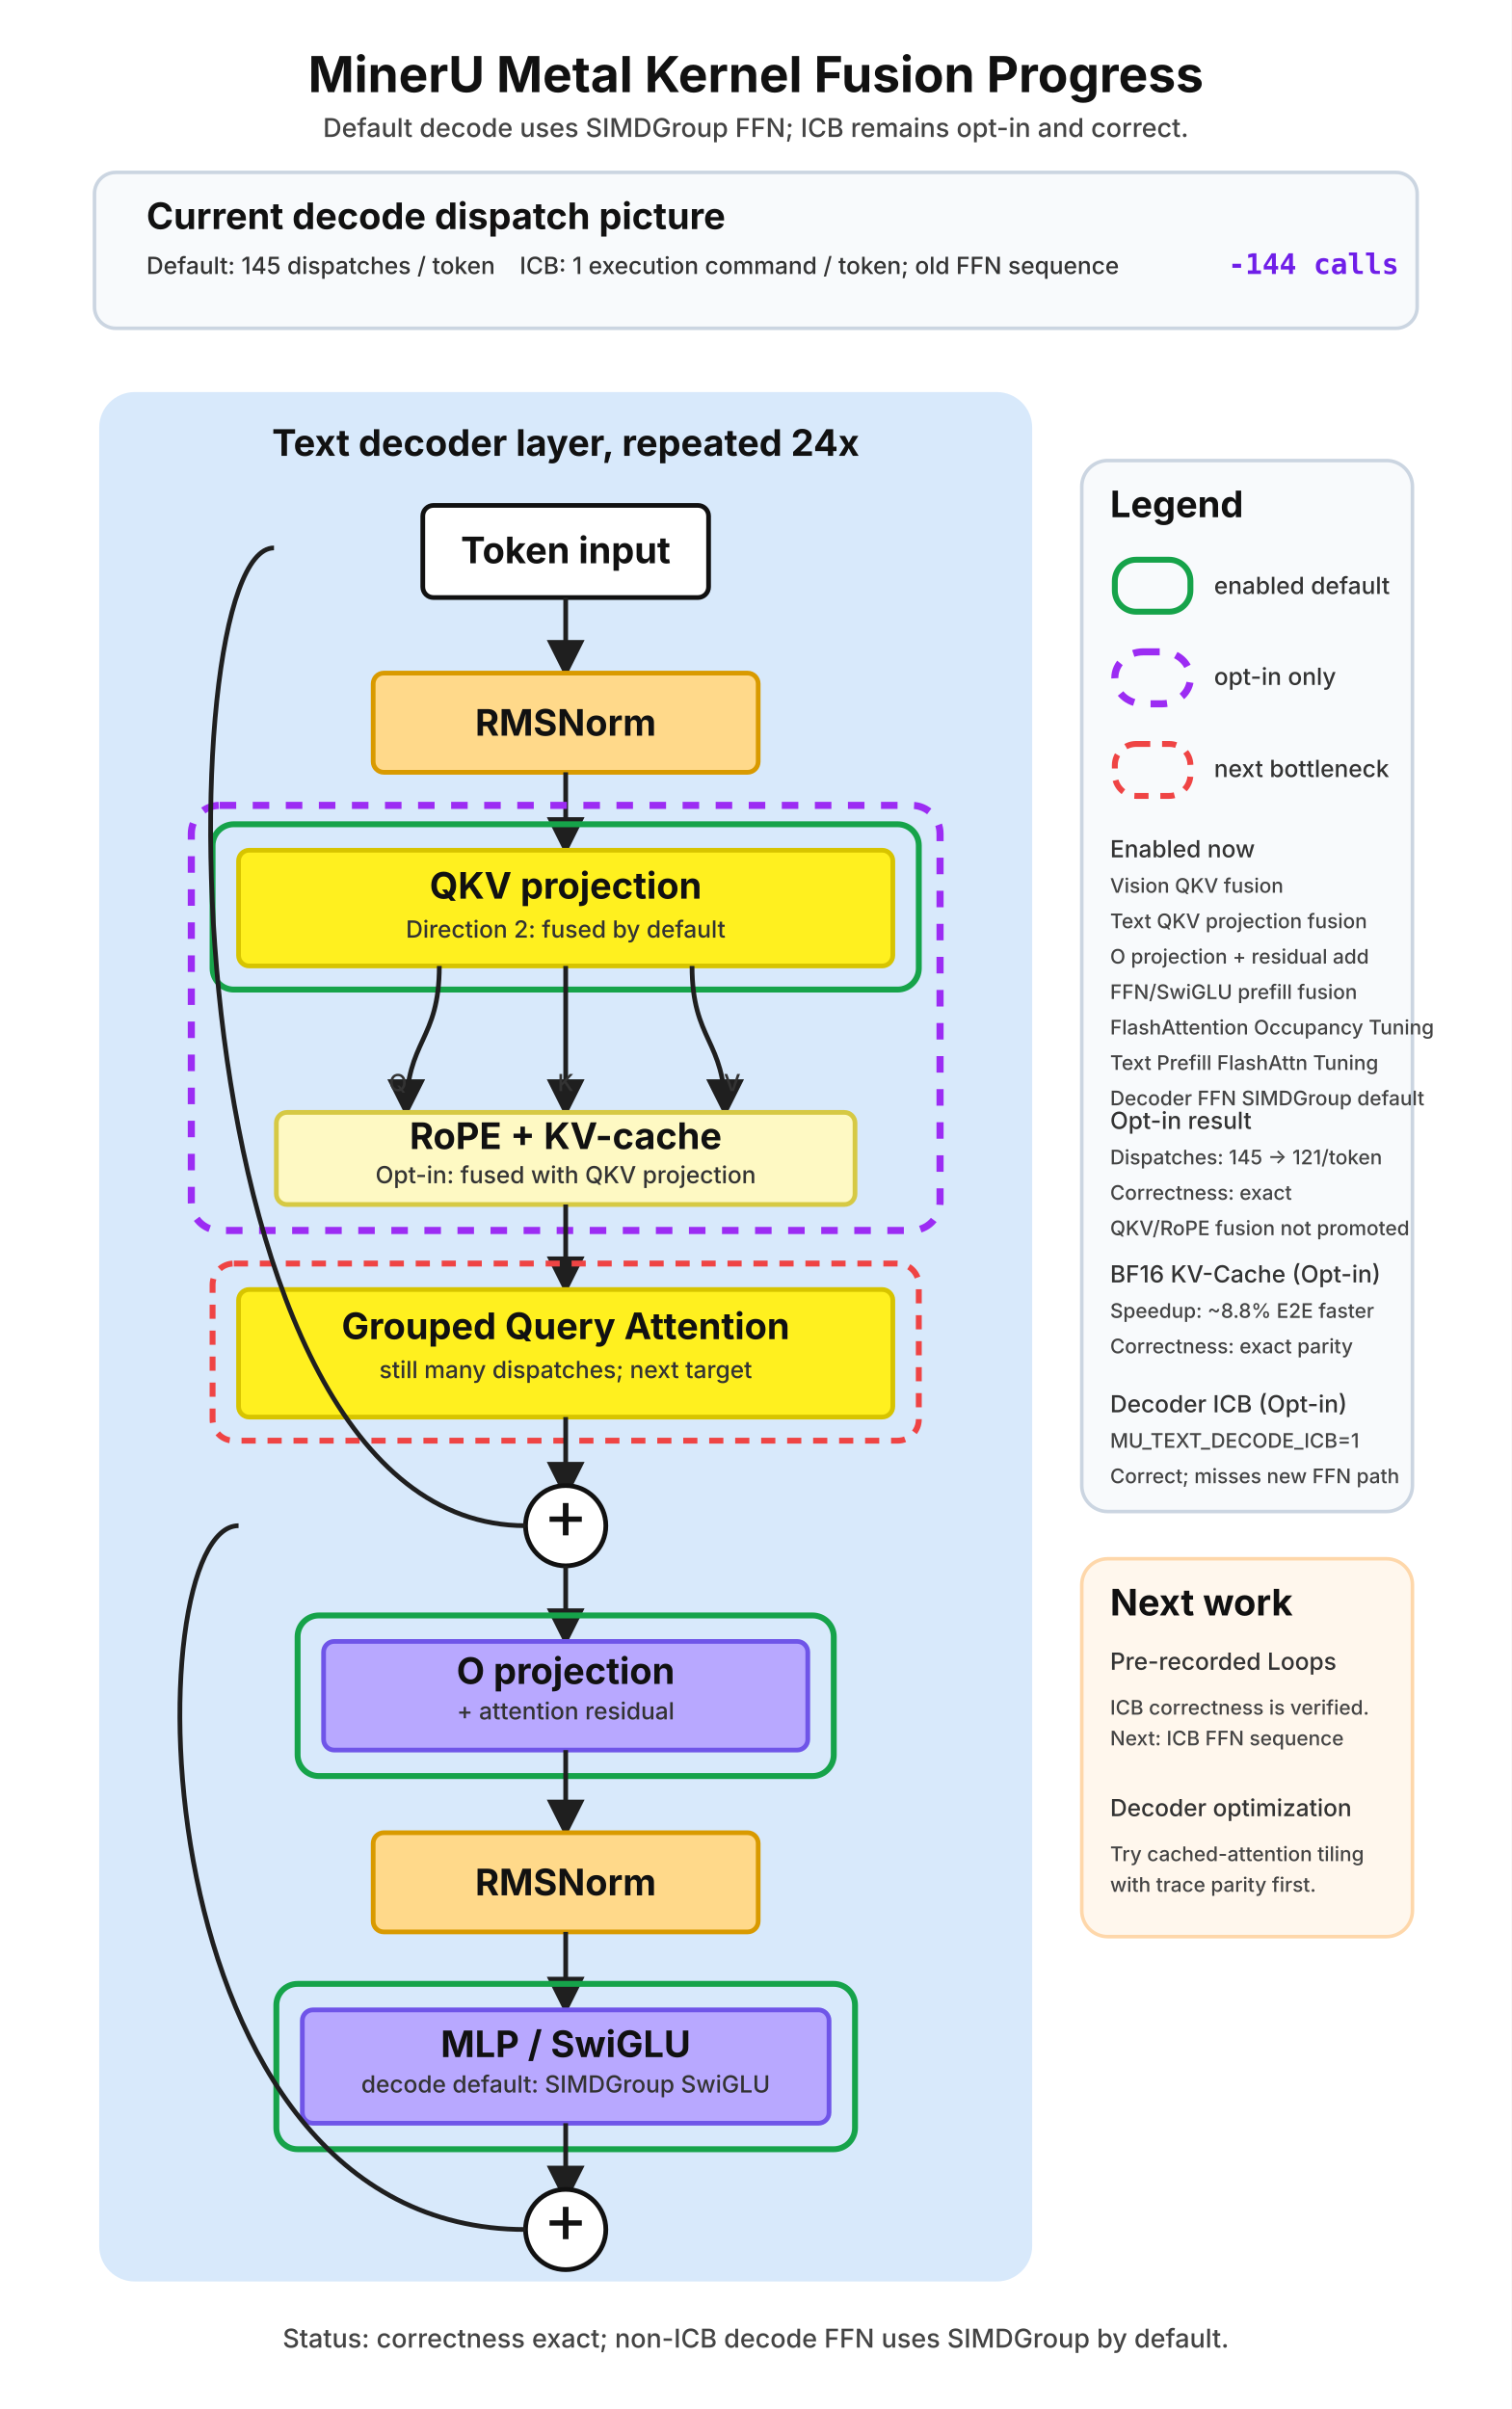
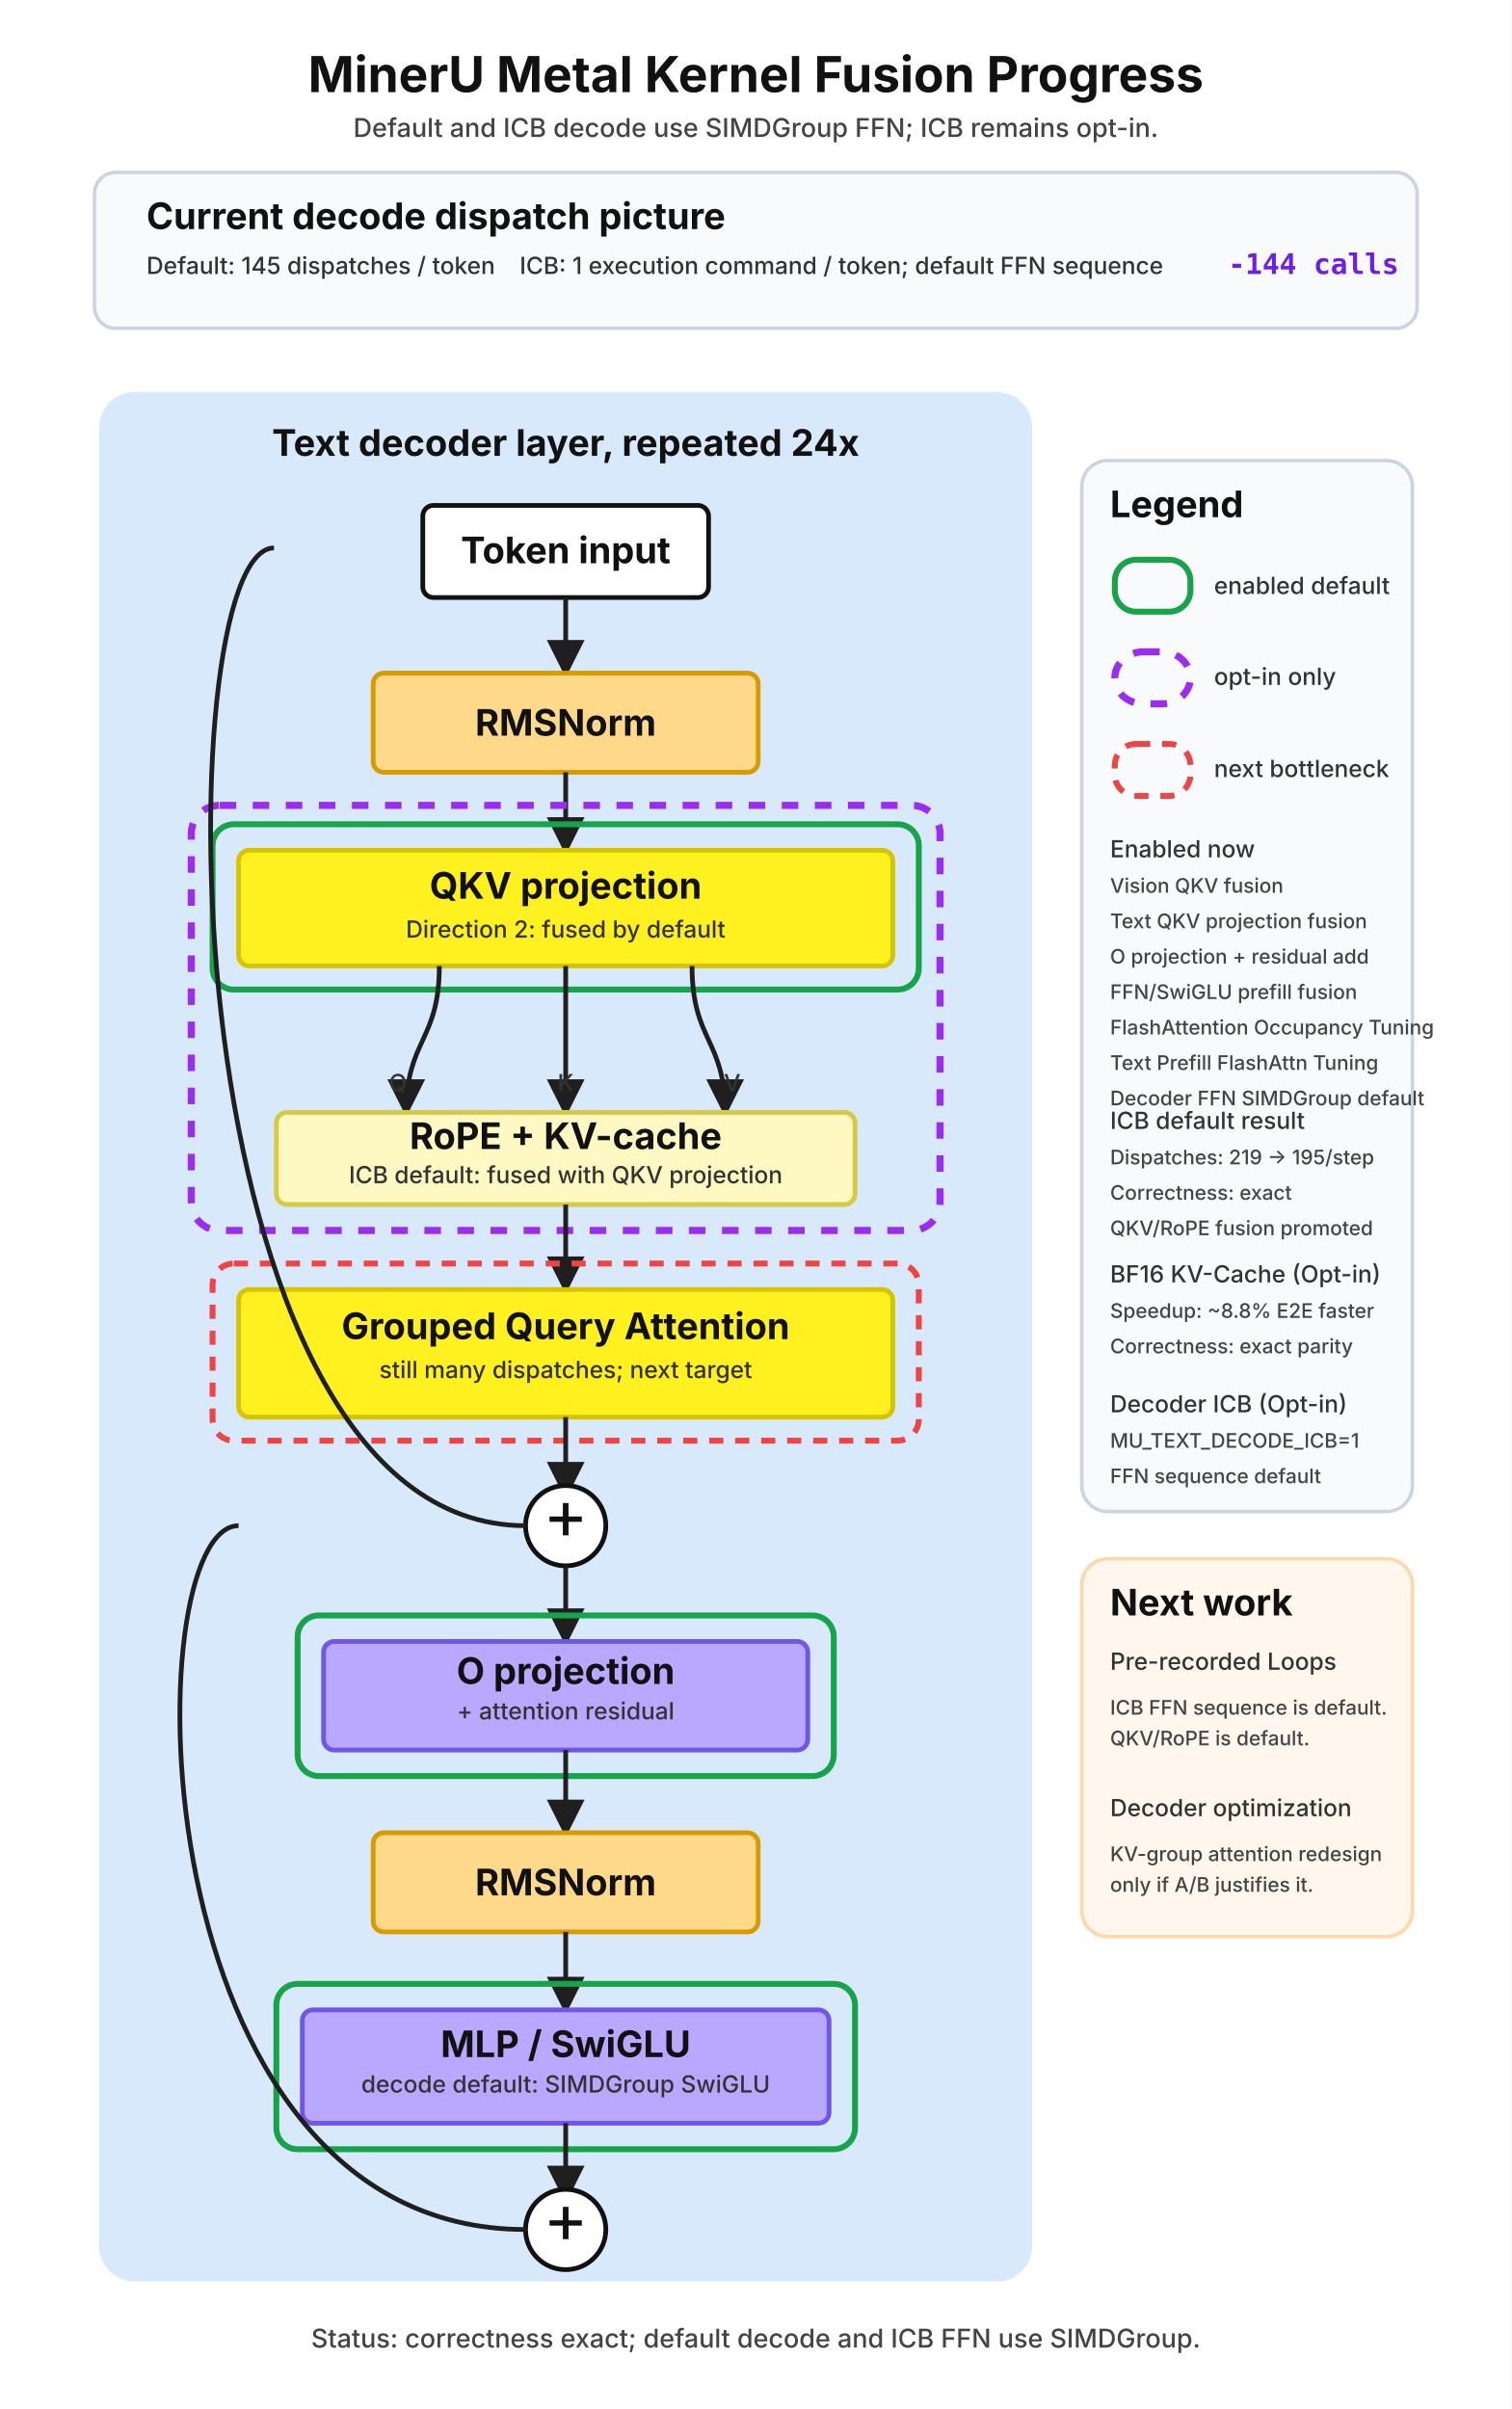
<svg xmlns="http://www.w3.org/2000/svg" width="1280" height="2040" viewBox="0 0 1280 2040" role="img" aria-labelledby="title desc">
  <defs>
    <marker id="arrow" markerWidth="12" markerHeight="12" refX="9" refY="6" orient="auto" markerUnits="strokeWidth">
      <path d="M2 2 L10 6 L2 10 Z" fill="#1f1f1f" />
    </marker>
    <style>
      .title { font-family: -apple-system, BlinkMacSystemFont, "Segoe UI", sans-serif; font-size: 42px; font-weight: 700; fill: #111; }
      .subtitle { font-family: -apple-system, BlinkMacSystemFont, "Segoe UI", sans-serif; font-size: 22px; font-weight: 500; fill: #444; }
      .label { font-family: -apple-system, BlinkMacSystemFont, "Segoe UI", sans-serif; font-size: 31px; font-weight: 700; fill: #111; }
      .small { font-family: -apple-system, BlinkMacSystemFont, "Segoe UI", sans-serif; font-size: 20px; font-weight: 500; fill: #333; }
      .tiny { font-family: -apple-system, BlinkMacSystemFont, "Segoe UI", sans-serif; font-size: 17px; font-weight: 500; fill: #444; }
      .metric { font-family: ui-monospace, SFMono-Regular, Menlo, monospace; font-size: 24px; font-weight: 700; fill: #6f1ee8; }
      .box { rx: 9; ry: 9; stroke-width: 4; }
      .wire { stroke: #1f1f1f; stroke-width: 4; fill: none; marker-end: url(#arrow); }
      .skip { stroke: #1f1f1f; stroke-width: 4; fill: none; }
      .fusion { stroke: #9c2cf3; stroke-width: 6; stroke-dasharray: 14 14; fill: none; rx: 24; ry: 24; }
      .enabled { stroke: #16a34a; stroke-width: 5; stroke-dasharray: 0; fill: none; rx: 18; ry: 18; }
      .next { stroke: #ef4444; stroke-width: 5; stroke-dasharray: 12 10; fill: none; rx: 18; ry: 18; }
    </style>
  </defs>
  <rect x="0" y="0" width="1280" height="2040" fill="#fff" />
  <text x="640" y="78" text-anchor="middle" class="title">MinerU Metal Kernel Fusion Progress</text>
-   <text x="640" y="116" text-anchor="middle" class="subtitle">Default decode uses SIMDGroup FFN; ICB remains opt-in and correct.</text>
+   <text x="640" y="116" text-anchor="middle" class="subtitle">Default and ICB decode use SIMDGroup FFN; ICB remains opt-in.</text>
  <g transform="translate(80 146)">
    <rect x="0" y="0" width="1120" height="132" rx="18" fill="#f8fafc" stroke="#cbd5e1" stroke-width="3" />
    <text x="44" y="48" class="label">Current decode dispatch picture</text>
    <text x="44" y="86" class="small">Default: 145 dispatches / token</text>
-     <text x="360" y="86" class="small">ICB: 1 execution command / token; old FFN sequence</text>
+     <text x="360" y="86" class="small">ICB: 1 execution command / token; default FFN sequence</text>
    <text x="960" y="86" class="metric">-144 calls</text>
  </g>
  <g transform="translate(84 332)">
    <rect x="0" y="0" width="790" height="1600" rx="30" fill="#d8e9fb" />
    <text x="395" y="54" text-anchor="middle" class="label">Text decoder layer, repeated 24x</text>
    <rect x="274" y="96" width="242" height="78" class="box" fill="#ffffff" stroke="#111" />
    <text x="395" y="145" text-anchor="middle" class="label">Token input</text>
    <path class="wire" d="M395 174 L395 238" />
    <rect x="232" y="238" width="326" height="84" class="box" fill="#ffd98a" stroke="#d99a00" />
    <text x="395" y="291" text-anchor="middle" class="label">RMSNorm</text>
    <path class="wire" d="M395 322 L395 388" />
    <rect x="118" y="388" width="554" height="98" class="box" fill="#fff01f" stroke="#d7c400" />
    <text x="395" y="429" text-anchor="middle" class="label">QKV projection</text>
    <text x="395" y="462" text-anchor="middle" class="small">Direction 2: fused by default</text>
    <rect x="96" y="366" width="598" height="140" class="enabled" />
    <path class="wire" d="M288 486 C288 550 260 548 260 610" />
    <path class="wire" d="M395 486 L395 610" />
    <path class="wire" d="M502 486 C502 550 530 548 530 610" />
    <text x="253" y="592" text-anchor="middle" class="small">Q</text>
    <text x="395" y="592" text-anchor="middle" class="small">K</text>
    <text x="536" y="592" text-anchor="middle" class="small">V</text>
    <rect x="150" y="610" width="490" height="78" class="box" fill="#fef9c3" stroke="#d6c944" />
    <text x="395" y="641" text-anchor="middle" class="label">RoPE + KV-cache</text>
-     <text x="395" y="670" text-anchor="middle" class="small">Opt-in: fused with QKV projection</text>
+     <text x="395" y="670" text-anchor="middle" class="small">ICB default: fused with QKV projection</text>
    <rect x="78" y="350" width="634" height="360" class="fusion" />
    <path class="wire" d="M395 688 L395 760" />
    <rect x="118" y="760" width="554" height="108" class="box" fill="#fff01f" stroke="#d7c400" />
    <text x="395" y="802" text-anchor="middle" class="label">Grouped Query Attention</text>
    <text x="395" y="835" text-anchor="middle" class="small">still many dispatches; next target</text>
    <rect x="96" y="738" width="598" height="150" class="next" />
    <path class="wire" d="M395 868 L395 934" />
    <circle cx="395" cy="960" r="34" fill="#fff" stroke="#111" stroke-width="4" />
    <text x="395" y="971" text-anchor="middle" font-size="58" font-family="-apple-system, BlinkMacSystemFont, Segoe UI, sans-serif" fill="#111">+</text>
    <path class="skip" d="M148 132 C56 132 56 960 361 960" />
    <path class="wire" d="M395 994 L395 1058" />
    <rect x="190" y="1058" width="410" height="92" class="box" fill="#b8a8ff" stroke="#6f55e8" />
    <text x="395" y="1094" text-anchor="middle" class="label">O projection</text>
    <text x="395" y="1124" text-anchor="middle" class="small">+ attention residual</text>
    <rect x="168" y="1036" width="454" height="136" class="enabled" />
    <path class="wire" d="M395 1150 L395 1220" />
    <rect x="232" y="1220" width="326" height="84" class="box" fill="#ffd98a" stroke="#d99a00" />
    <text x="395" y="1273" text-anchor="middle" class="label">RMSNorm</text>
    <path class="wire" d="M395 1304 L395 1370" />
    <rect x="172" y="1370" width="446" height="96" class="box" fill="#b8a8ff" stroke="#6f55e8" />
    <text x="395" y="1410" text-anchor="middle" class="label">MLP / SwiGLU</text>
    <text x="395" y="1440" text-anchor="middle" class="small">decode default: SIMDGroup SwiGLU</text>
    <rect x="150" y="1348" width="490" height="140" class="enabled" />
    <path class="wire" d="M395 1466 L395 1530" />
    <circle cx="395" cy="1556" r="34" fill="#fff" stroke="#111" stroke-width="4" />
    <text x="395" y="1567" text-anchor="middle" font-size="58" font-family="-apple-system, BlinkMacSystemFont, Segoe UI, sans-serif" fill="#111">+</text>
    <path class="skip" d="M118 960 C30 960 30 1556 361 1556" />
  </g>
  <g transform="translate(916 390)">
    <rect x="0" y="0" width="280" height="890" rx="22" fill="#f8fafc" stroke="#cbd5e1" stroke-width="3" />
    <text x="24" y="48" class="label">Legend</text>
    <rect x="28" y="84" width="64" height="44" class="enabled" />
    <text x="112" y="113" class="small">enabled default</text>
    <rect x="28" y="162" width="64" height="44" class="fusion" />
    <text x="112" y="190" class="small">opt-in only</text>
    <rect x="28" y="240" width="64" height="44" class="next" />
    <text x="112" y="268" class="small">next bottleneck</text>
    <text x="24" y="336" class="small">Enabled now</text>
    <text x="24" y="366" class="tiny">Vision QKV fusion</text>
    <text x="24" y="396" class="tiny">Text QKV projection fusion</text>
    <text x="24" y="426" class="tiny">O projection + residual add</text>
    <text x="24" y="456" class="tiny">FFN/SwiGLU prefill fusion</text>
    <text x="24" y="486" class="tiny">FlashAttention Occupancy Tuning</text>
    <text x="24" y="516" class="tiny">Text Prefill FlashAttn Tuning</text>
    <text x="24" y="546" class="tiny">Decoder FFN SIMDGroup default</text>
-     <text x="24" y="566" class="small">Opt-in result</text>
-     <text x="24" y="596" class="tiny">Dispatches: 145 -&gt; 121/token</text>
+     <text x="24" y="566" class="small">ICB default result</text>
+     <text x="24" y="596" class="tiny">Dispatches: 219 -&gt; 195/step</text>
    <text x="24" y="626" class="tiny">Correctness: exact</text>
-     <text x="24" y="656" class="tiny">QKV/RoPE fusion not promoted</text>
+     <text x="24" y="656" class="tiny">QKV/RoPE fusion promoted</text>
    <text x="24" y="696" class="small">BF16 KV-Cache (Opt-in)</text>
    <text x="24" y="726" class="tiny">Speedup: ~8.8% E2E faster</text>
    <text x="24" y="756" class="tiny">Correctness: exact parity</text>
    <text x="24" y="806" class="small">Decoder ICB (Opt-in)</text>
    <text x="24" y="836" class="tiny">MU_TEXT_DECODE_ICB=1</text>
-     <text x="24" y="866" class="tiny">Correct; misses new FFN path</text>
+     <text x="24" y="866" class="tiny">FFN sequence default</text>
  </g>
  <g transform="translate(916 1320)">
    <rect x="0" y="0" width="280" height="320" rx="22" fill="#fff7ed" stroke="#fed7aa" stroke-width="3" />
    <text x="24" y="48" class="label">Next work</text>
    <text x="24" y="94" class="small">Pre-recorded Loops</text>
-     <text x="24" y="132" class="tiny">ICB correctness is verified.</text>
-     <text x="24" y="158" class="tiny">Next: ICB FFN sequence</text>
+     <text x="24" y="132" class="tiny">ICB FFN sequence is default.</text>
+     <text x="24" y="158" class="tiny">QKV/RoPE is default.</text>
    <text x="24" y="218" class="small">Decoder optimization</text>
-     <text x="24" y="256" class="tiny">Try cached-attention tiling</text>
-     <text x="24" y="282" class="tiny">with trace parity first.</text>
+     <text x="24" y="256" class="tiny">KV-group attention redesign</text>
+     <text x="24" y="282" class="tiny">only if A/B justifies it.</text>
  </g>
-   <text x="640" y="1988" text-anchor="middle" class="subtitle">Status: correctness exact; non-ICB decode FFN uses SIMDGroup by default.</text>
+   <text x="640" y="1988" text-anchor="middle" class="subtitle">Status: correctness exact; default decode and ICB FFN use SIMDGroup.</text>
</svg>
